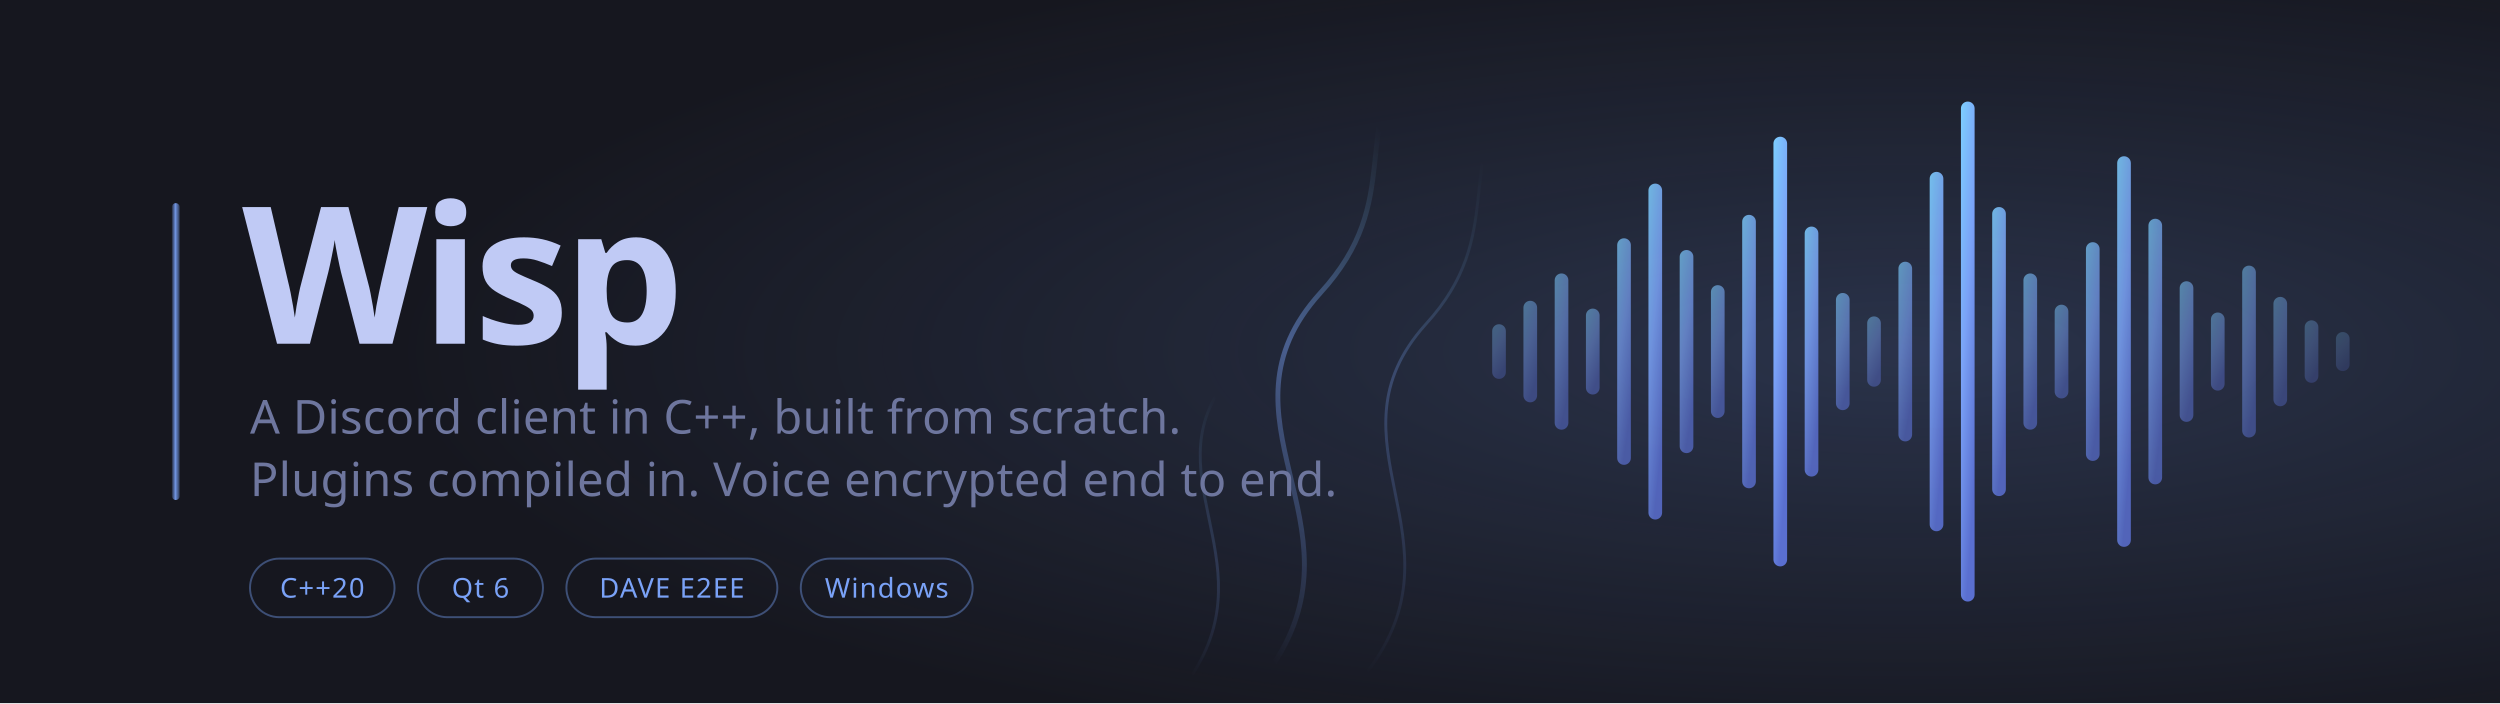
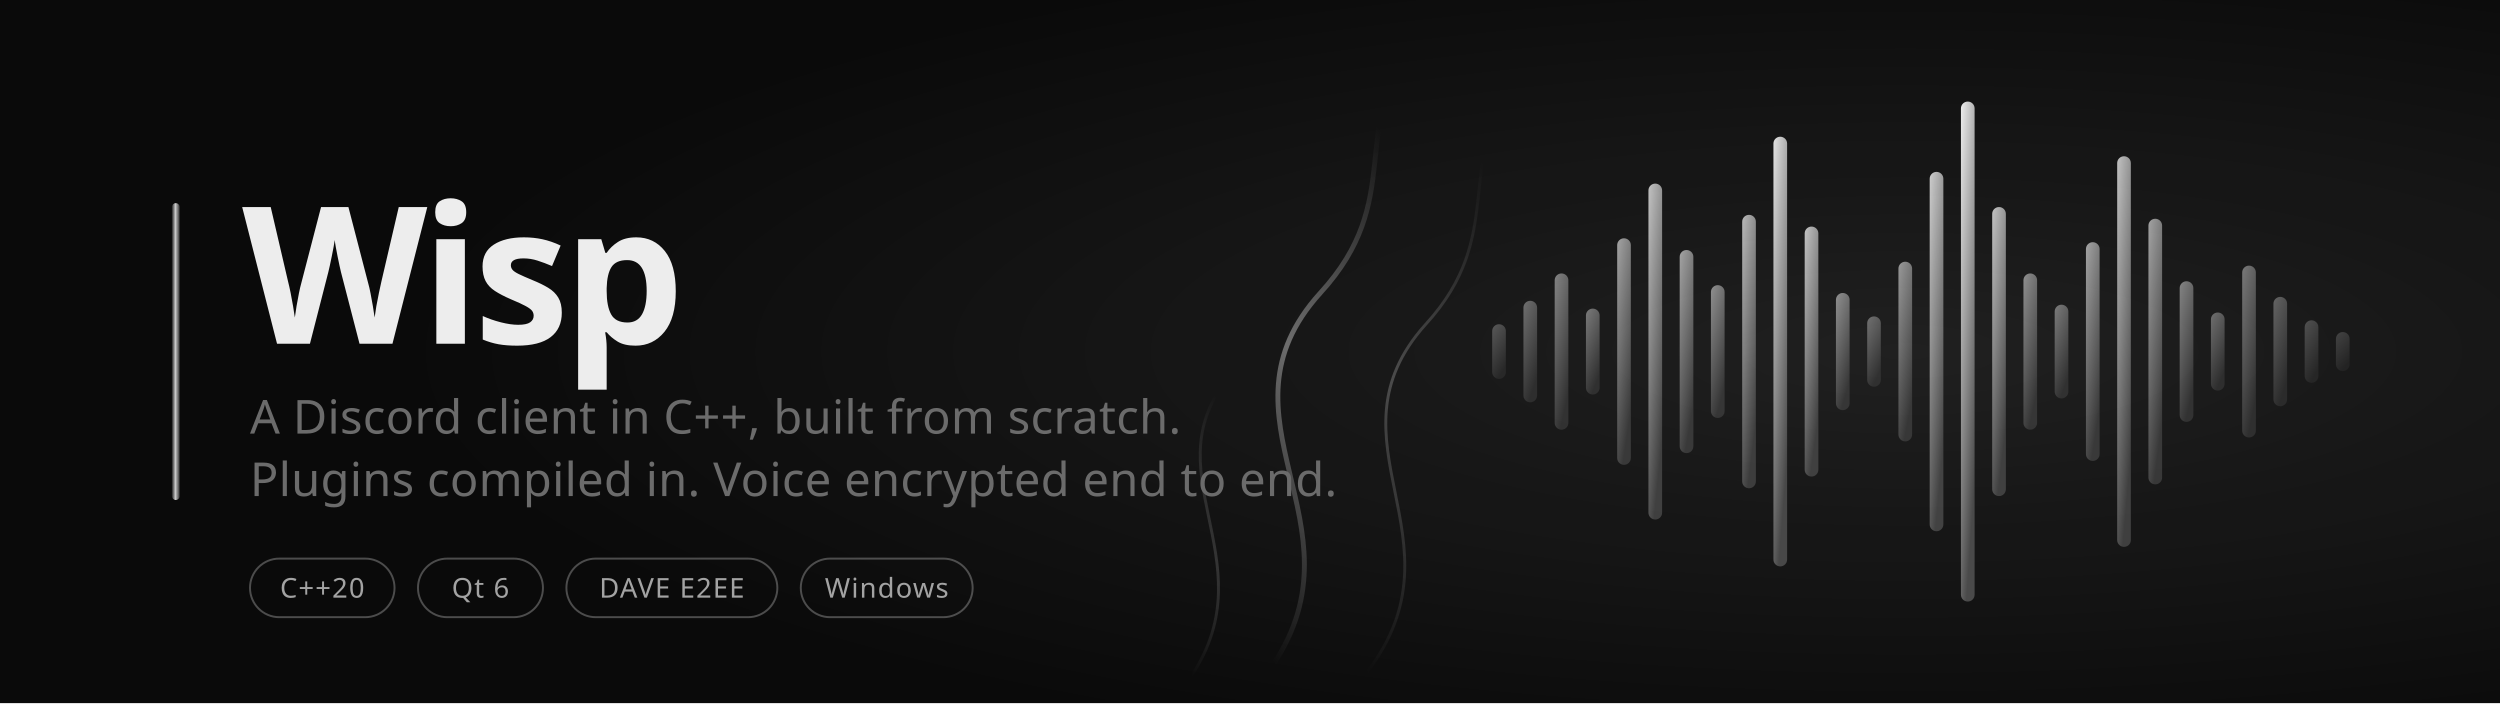
<svg xmlns="http://www.w3.org/2000/svg" width="1280" height="360" viewBox="0 0 1280 360" role="img" aria-label="Wisp - a Discord client in C++ with Qt 6">
  <defs>
-     <linearGradient id="beam" x1="0" y1="0" x2="0.4" y2="1">
-       <stop offset="0" stop-color="#7dcfff" />
-       <stop offset="0.5" stop-color="#7aa2f7" />
-       <stop offset="1" stop-color="#5a6fd0" />
+     <linearGradient id="steel" x1="0" y1="0" x2="0.4" y2="1">
+       <stop offset="0" stop-color="#ededed" />
+       <stop offset="0.5" stop-color="#9c9c9c" />
+       <stop offset="1" stop-color="#4a4a4a" />
    </linearGradient>
    <linearGradient id="fade" x1="0" y1="0" x2="1" y2="0">
-       <stop offset="0" stop-color="#7aa2f7" stop-opacity="0.15" />
-       <stop offset="0.45" stop-color="#7aa2f7" stop-opacity="0.9" />
-       <stop offset="1" stop-color="#7aa2f7" stop-opacity="0.25" />
+       <stop offset="0" stop-color="#ededed" stop-opacity="0.1" />
+       <stop offset="0.45" stop-color="#ededed" stop-opacity="0.85" />
+       <stop offset="1" stop-color="#ededed" stop-opacity="0.2" />
    </linearGradient>
    <radialGradient id="glow" cx="0.76" cy="0.5" r="0.6">
-       <stop offset="0" stop-color="#7aa2f7" stop-opacity="0.2" />
-       <stop offset="1" stop-color="#7aa2f7" stop-opacity="0" />
+       <stop offset="0" stop-color="#ffffff" stop-opacity="0.09" />
+       <stop offset="1" stop-color="#ffffff" stop-opacity="0" />
    </radialGradient>
    <linearGradient id="smoke" x1="0" y1="1" x2="0.3" y2="0">
-       <stop offset="0" stop-color="#7aa2f7" stop-opacity="0" />
-       <stop offset="0.5" stop-color="#7aa2f7" stop-opacity="0.45" />
-       <stop offset="1" stop-color="#7dcfff" stop-opacity="0" />
+       <stop offset="0" stop-color="#ededed" stop-opacity="0" />
+       <stop offset="0.5" stop-color="#ededed" stop-opacity="0.4" />
+       <stop offset="1" stop-color="#ffffff" stop-opacity="0" />
    </linearGradient>
  </defs>
-   <rect width="1280" height="360" fill="#16171f" />
+   <rect width="1280" height="360" fill="#0a0a0a" />
  <rect width="1280" height="360" fill="url(#glow)" />
  <g fill="none" stroke="url(#smoke)" stroke-linecap="round">
    <path d="M652 340 C 700 268, 618 214, 676 150 C 720 102, 690 66, 724 22" stroke-width="2.5" />
    <path d="M700 344 C 752 276, 676 226, 730 166 C 772 120, 744 84, 776 40" stroke-width="1.5" opacity="0.6" />
    <path d="M610 346 C 650 286, 586 240, 632 190" stroke-width="1.5" opacity="0.4" />
  </g>
-   <g fill="url(#beam)">
-     <rect x="764" y="166" width="7" height="28" rx="3.5" opacity="0.35" />
-     <rect x="780" y="154" width="7" height="52" rx="3.5" opacity="0.45" />
-     <rect x="796" y="140" width="7" height="80" rx="3.5" opacity="0.55" />
-     <rect x="812" y="158" width="7" height="44" rx="3.5" opacity="0.5" />
-     <rect x="828" y="122" width="7" height="116" rx="3.5" opacity="0.7" />
-     <rect x="844" y="94" width="7" height="172" rx="3.5" opacity="0.85" />
-     <rect x="860" y="128" width="7" height="104" rx="3.5" opacity="0.7" />
-     <rect x="876" y="146" width="7" height="68" rx="3.5" opacity="0.6" />
-     <rect x="892" y="110" width="7" height="140" rx="3.5" opacity="0.8" />
-     <rect x="908" y="70" width="7" height="220" rx="3.5" />
-     <rect x="924" y="116" width="7" height="128" rx="3.5" opacity="0.85" />
-     <rect x="940" y="150" width="7" height="60" rx="3.5" opacity="0.6" />
-     <rect x="956" y="162" width="7" height="36" rx="3.5" opacity="0.45" />
-     <rect x="972" y="134" width="7" height="92" rx="3.5" opacity="0.65" />
-     <rect x="988" y="88" width="7" height="184" rx="3.5" opacity="0.9" />
+   <g fill="url(#steel)">
+     <rect x="764" y="166" width="7" height="28" rx="3.5" opacity="0.3" />
+     <rect x="780" y="154" width="7" height="52" rx="3.5" opacity="0.4" />
+     <rect x="796" y="140" width="7" height="80" rx="3.5" opacity="0.5" />
+     <rect x="812" y="158" width="7" height="44" rx="3.5" opacity="0.45" />
+     <rect x="828" y="122" width="7" height="116" rx="3.5" opacity="0.65" />
+     <rect x="844" y="94" width="7" height="172" rx="3.5" opacity="0.8" />
+     <rect x="860" y="128" width="7" height="104" rx="3.5" opacity="0.65" />
+     <rect x="876" y="146" width="7" height="68" rx="3.5" opacity="0.55" />
+     <rect x="892" y="110" width="7" height="140" rx="3.5" opacity="0.75" />
+     <rect x="908" y="70" width="7" height="220" rx="3.5" opacity="0.95" />
+     <rect x="924" y="116" width="7" height="128" rx="3.5" opacity="0.8" />
+     <rect x="940" y="150" width="7" height="60" rx="3.5" opacity="0.55" />
+     <rect x="956" y="162" width="7" height="36" rx="3.5" opacity="0.4" />
+     <rect x="972" y="134" width="7" height="92" rx="3.5" opacity="0.6" />
+     <rect x="988" y="88" width="7" height="184" rx="3.5" opacity="0.85" />
    <rect x="1004" y="52" width="7" height="256" rx="3.5" />
-     <rect x="1020" y="106" width="7" height="148" rx="3.5" opacity="0.85" />
-     <rect x="1036" y="140" width="7" height="80" rx="3.5" opacity="0.6" />
-     <rect x="1052" y="156" width="7" height="48" rx="3.5" opacity="0.5" />
-     <rect x="1068" y="124" width="7" height="112" rx="3.5" opacity="0.7" />
-     <rect x="1084" y="80" width="7" height="200" rx="3.5" opacity="0.85" />
-     <rect x="1100" y="112" width="7" height="136" rx="3.5" opacity="0.7" />
-     <rect x="1116" y="144" width="7" height="72" rx="3.5" opacity="0.55" />
-     <rect x="1132" y="160" width="7" height="40" rx="3.5" opacity="0.45" />
-     <rect x="1148" y="136" width="7" height="88" rx="3.5" opacity="0.5" />
-     <rect x="1164" y="152" width="7" height="56" rx="3.5" opacity="0.4" />
-     <rect x="1180" y="164" width="7" height="32" rx="3.5" opacity="0.3" />
-     <rect x="1196" y="170" width="7" height="20" rx="3.5" opacity="0.22" />
+     <rect x="1020" y="106" width="7" height="148" rx="3.5" opacity="0.8" />
+     <rect x="1036" y="140" width="7" height="80" rx="3.5" opacity="0.55" />
+     <rect x="1052" y="156" width="7" height="48" rx="3.5" opacity="0.45" />
+     <rect x="1068" y="124" width="7" height="112" rx="3.5" opacity="0.65" />
+     <rect x="1084" y="80" width="7" height="200" rx="3.5" opacity="0.8" />
+     <rect x="1100" y="112" width="7" height="136" rx="3.5" opacity="0.65" />
+     <rect x="1116" y="144" width="7" height="72" rx="3.5" opacity="0.5" />
+     <rect x="1132" y="160" width="7" height="40" rx="3.5" opacity="0.4" />
+     <rect x="1148" y="136" width="7" height="88" rx="3.5" opacity="0.45" />
+     <rect x="1164" y="152" width="7" height="56" rx="3.5" opacity="0.35" />
+     <rect x="1180" y="164" width="7" height="32" rx="3.5" opacity="0.26" />
+     <rect x="1196" y="170" width="7" height="20" rx="3.5" opacity="0.2" />
  </g>
  <rect x="88" y="104" width="4" height="152" rx="2" fill="url(#fade)" />
  <g font-family="Poppins, 'Segoe UI', system-ui, -apple-system, sans-serif">
-     <text x="124" y="176" font-size="98" font-weight="600" fill="#c0caf5" letter-spacing="-3">Wisp</text>
-     <text x="128" y="222" font-size="24" font-weight="400" fill="#6e769e" letter-spacing="0.2">A Discord client in C++, built from scratch.</text>
-     <text x="128" y="254" font-size="24" font-weight="400" fill="#6e769e" letter-spacing="0.2">Plugins compiled in. Voice encrypted end to end.</text>
+     <text x="124" y="176" font-size="98" font-weight="600" fill="#ededed" letter-spacing="-3">Wisp</text>
+     <text x="128" y="222" font-size="24" font-weight="400" fill="#6b6b6b" letter-spacing="0.2">A Discord client in C++, built from scratch.</text>
+     <text x="128" y="254" font-size="24" font-weight="400" fill="#6b6b6b" letter-spacing="0.2">Plugins compiled in. Voice encrypted end to end.</text>
    <g font-size="14" font-weight="500" letter-spacing="0.6">
-       <rect x="128" y="286" width="74" height="30" rx="15" fill="none" stroke="#7aa2f7" stroke-opacity="0.4" />
-       <text x="165" y="306" fill="#7aa2f7" text-anchor="middle">C++20</text>
-       <rect x="214" y="286" width="64" height="30" rx="15" fill="none" stroke="#7aa2f7" stroke-opacity="0.4" />
-       <text x="246" y="306" fill="#7aa2f7" text-anchor="middle">Qt 6</text>
-       <rect x="290" y="286" width="108" height="30" rx="15" fill="none" stroke="#7aa2f7" stroke-opacity="0.4" />
-       <text x="344" y="306" fill="#7aa2f7" text-anchor="middle">DAVE E2EE</text>
-       <rect x="410" y="286" width="88" height="30" rx="15" fill="none" stroke="#7aa2f7" stroke-opacity="0.4" />
-       <text x="454" y="306" fill="#7aa2f7" text-anchor="middle">Windows</text>
+       <rect x="128" y="286" width="74" height="30" rx="15" fill="none" stroke="#8f8f8f" stroke-opacity="0.5" />
+       <text x="165" y="306" fill="#a3a3a3" text-anchor="middle">C++20</text>
+       <rect x="214" y="286" width="64" height="30" rx="15" fill="none" stroke="#8f8f8f" stroke-opacity="0.5" />
+       <text x="246" y="306" fill="#a3a3a3" text-anchor="middle">Qt 6</text>
+       <rect x="290" y="286" width="108" height="30" rx="15" fill="none" stroke="#8f8f8f" stroke-opacity="0.5" />
+       <text x="344" y="306" fill="#a3a3a3" text-anchor="middle">DAVE E2EE</text>
+       <rect x="410" y="286" width="88" height="30" rx="15" fill="none" stroke="#8f8f8f" stroke-opacity="0.5" />
+       <text x="454" y="306" fill="#a3a3a3" text-anchor="middle">Windows</text>
    </g>
  </g>
</svg>
